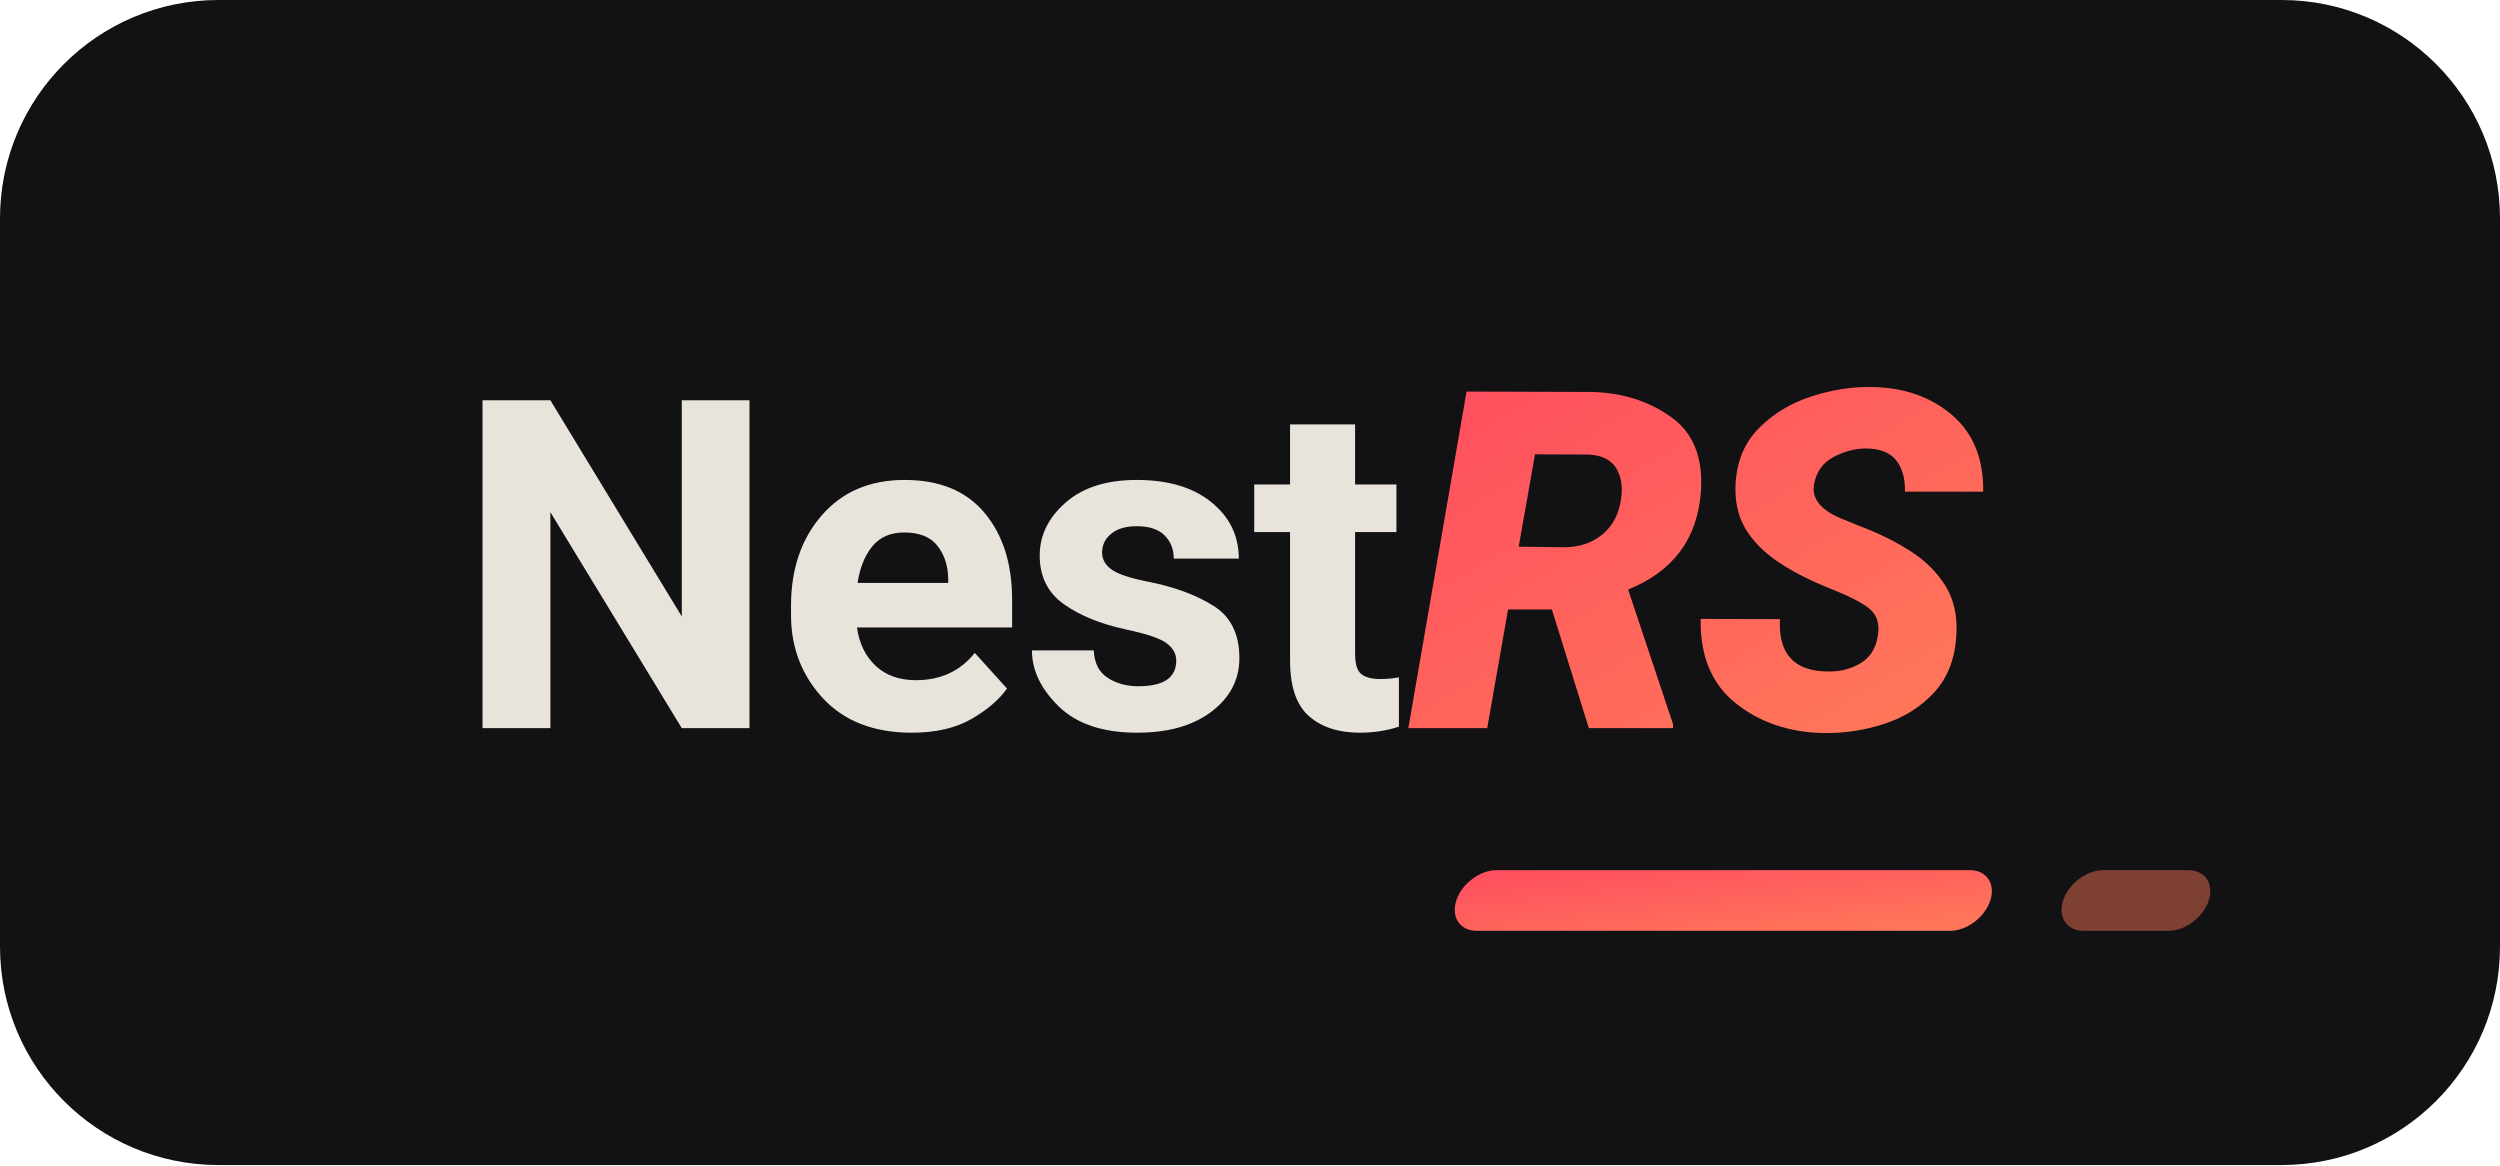
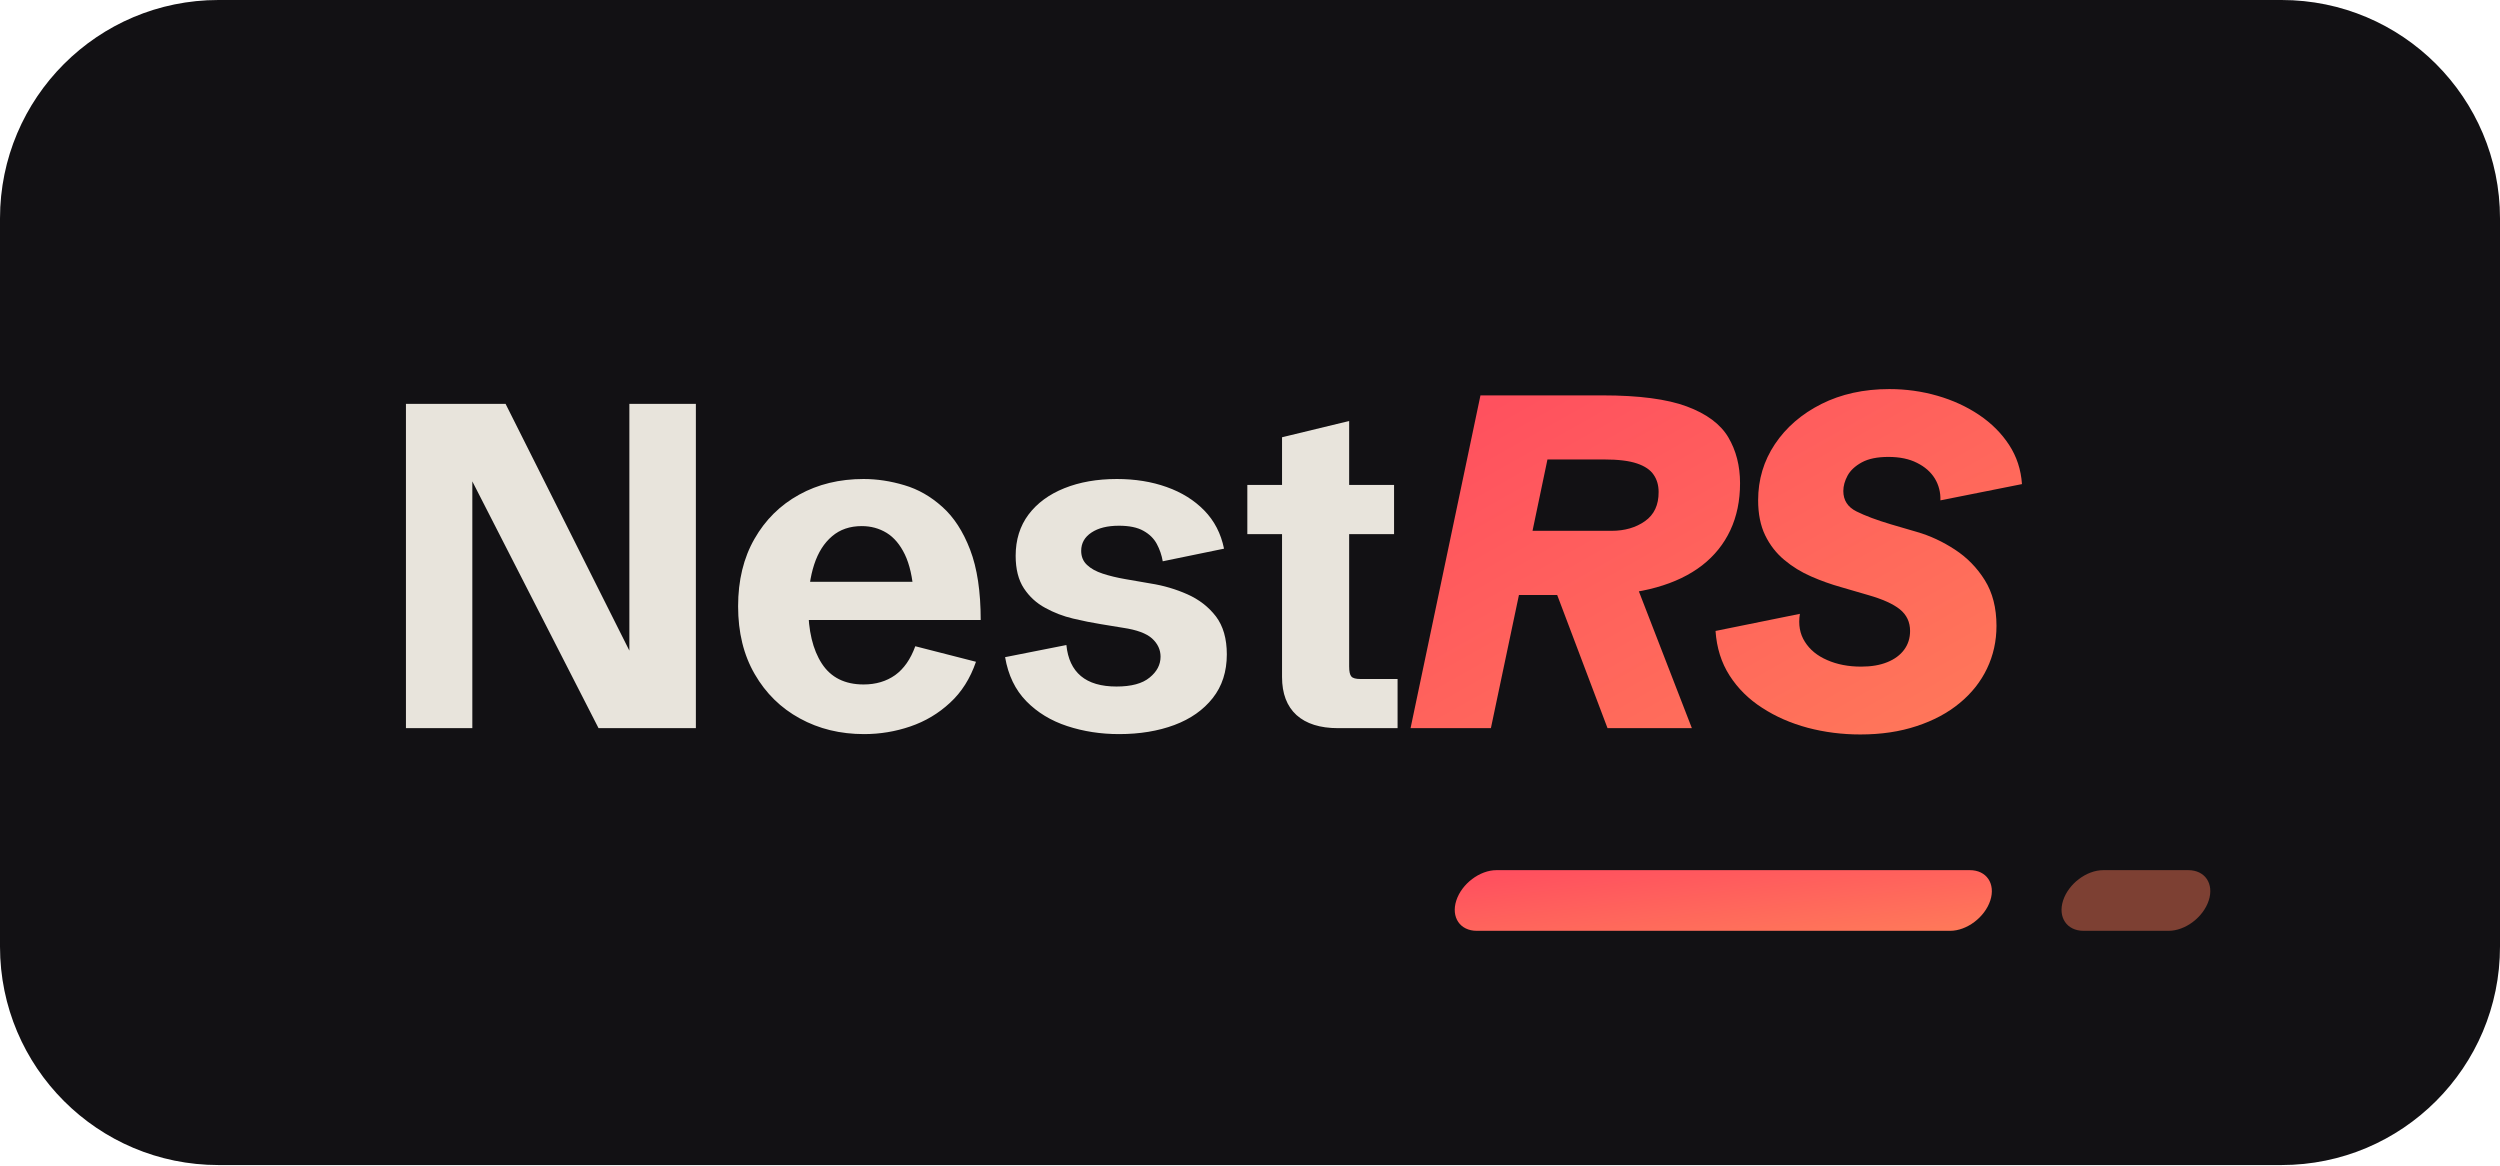
<svg xmlns="http://www.w3.org/2000/svg" viewBox="0 0 206 96" role="img" aria-label="NestRS">
  <defs>
    <linearGradient id="rs-grad" x1="0%" y1="0%" x2="100%" y2="100%">
      <stop offset="0%" stop-color="#ff4d5f" />
      <stop offset="100%" stop-color="#ff7a59" />
    </linearGradient>
  </defs>
  <rect width="206" height="96" rx="18" fill="#121114" />
-   <text x="116" y="60" text-anchor="end" font-family="'Schibsted Grotesk', system-ui, -apple-system, 'Segoe UI', Roboto, Helvetica, Arial, sans-serif" font-size="38" font-weight="700" letter-spacing="-0.38" fill="#e8e4dc">Nest</text>
-   <text x="116" y="60" font-family="'Schibsted Grotesk', system-ui, -apple-system, 'Segoe UI', Roboto, Helvetica, Arial, sans-serif" font-size="39" font-weight="800" font-style="italic" letter-spacing="-1.17" fill="url(#rs-grad)">RS</text>
+   <path d="M33.45 60V33.28H41.66L53.64 57.16L51.86 57.27V33.28H57.34V60H49.32L37.04 35.99L38.92 35.86V60Z M71.2 60.49Q68.26 60.49 65.91 59.2Q63.56 57.92 62.19 55.55Q60.82 53.19 60.82 49.96Q60.82 46.75 62.17 44.4Q63.51 42.05 65.85 40.76Q68.18 39.47 71.16 39.47Q72.82 39.47 74.52 39.98Q76.22 40.48 77.64 41.76Q79.07 43.03 79.94 45.3Q80.81 47.57 80.81 51.09H64.37V47.94H75.88L75.29 48.92Q75.15 46.92 74.56 45.69Q73.97 44.47 73.06 43.91Q72.14 43.35 71.01 43.35Q69.54 43.35 68.56 44.19Q67.58 45.02 67.09 46.51Q66.6 48.01 66.6 49.99Q66.6 52.96 67.72 54.68Q68.84 56.4 71.16 56.4Q72.67 56.4 73.76 55.63Q74.84 54.85 75.42 53.25L80.42 54.53Q79.71 56.6 78.28 57.91Q76.86 59.23 75.01 59.86Q73.17 60.49 71.2 60.49Z M92.21 60.49Q89.95 60.49 87.94 59.83Q85.93 59.17 84.57 57.78Q83.2 56.38 82.82 54.15L87.87 53.15Q88.04 54.85 89.07 55.71Q90.1 56.57 92 56.57Q93.84 56.57 94.73 55.83Q95.63 55.1 95.63 54.11Q95.63 53.25 94.93 52.61Q94.23 51.98 92.54 51.73L90.71 51.43Q89.64 51.26 88.42 50.97Q87.2 50.68 86.13 50.09Q85.05 49.51 84.37 48.48Q83.69 47.45 83.69 45.8Q83.69 43.82 84.75 42.4Q85.81 40.99 87.7 40.23Q89.59 39.47 92.03 39.47Q94.28 39.47 96.13 40.13Q97.99 40.79 99.23 42.06Q100.48 43.34 100.86 45.21L95.81 46.25Q95.68 45.49 95.32 44.82Q94.96 44.15 94.22 43.74Q93.48 43.32 92.2 43.32Q90.78 43.32 89.94 43.88Q89.09 44.44 89.09 45.39Q89.09 46.1 89.57 46.55Q90.04 47 90.87 47.27Q91.69 47.54 92.73 47.72L94.81 48.08Q96.4 48.33 97.84 48.97Q99.28 49.61 100.19 50.79Q101.09 51.98 101.09 53.92Q101.09 56.05 99.93 57.52Q98.77 58.99 96.77 59.74Q94.76 60.49 92.21 60.49Z M110.26 60Q108.03 60 106.83 58.92Q105.64 57.83 105.64 55.79V44.01H102.78V39.96H105.64V36.03L111.17 34.69V39.96H114.87V44.01H111.17V54.92Q111.17 55.54 111.35 55.74Q111.52 55.95 112.1 55.95H115.16V60Z" fill="#e8e4dc" />
+   <path d="M116.23 60 121.99 32.58H132.06Q136.54 32.58 138.99 33.49Q141.44 34.4 142.41 36.03Q143.38 37.67 143.38 39.82Q143.38 41.98 142.58 43.69Q141.78 45.4 140.25 46.59Q138.71 47.78 136.48 48.4Q134.26 49.03 131.38 49.03H125.16L122.85 60ZM132.46 60 127.61 47.17H134.44L139.41 60ZM126.28 43.74H132.79Q134.42 43.74 135.55 42.94Q136.68 42.14 136.67 40.54Q136.67 39.71 136.26 39.12Q135.86 38.52 134.89 38.19Q133.92 37.86 132.19 37.86H127.51Z M153.29 60.52Q151.04 60.52 148.96 59.97Q146.87 59.41 145.21 58.33Q143.54 57.26 142.52 55.67Q141.5 54.08 141.36 51.99L148.31 50.58Q148.1 51.91 148.72 52.88Q149.33 53.86 150.56 54.39Q151.78 54.93 153.36 54.93Q154.62 54.93 155.52 54.56Q156.41 54.2 156.9 53.54Q157.39 52.88 157.39 51.99Q157.39 50.89 156.55 50.21Q155.72 49.54 153.93 49.03L151.7 48.38Q150.45 48.03 149.24 47.5Q148.02 46.97 147.03 46.14Q146.04 45.32 145.45 44.11Q144.87 42.91 144.87 41.22Q144.87 38.67 146.25 36.6Q147.64 34.52 150.08 33.29Q152.53 32.06 155.68 32.06Q157.73 32.06 159.64 32.61Q161.55 33.16 163.08 34.19Q164.61 35.22 165.55 36.66Q166.49 38.1 166.61 39.89L159.89 41.23Q159.92 40.24 159.43 39.43Q158.93 38.62 157.96 38.14Q157 37.65 155.6 37.65Q154.23 37.65 153.41 38.1Q152.59 38.55 152.24 39.19Q151.89 39.84 151.89 40.46Q151.89 41.6 152.97 42.14Q154.05 42.68 155.83 43.21L157.95 43.83Q159.58 44.3 161.09 45.29Q162.59 46.27 163.55 47.81Q164.51 49.35 164.51 51.57Q164.51 53.46 163.73 55.09Q162.95 56.72 161.48 57.93Q160.01 59.15 157.93 59.83Q155.86 60.52 153.29 60.52Z" fill="url(#rs-grad)" />
  <g transform="translate(142.0,74.2)">
    <rect x="-22.0" y="-2.5" width="44.0" height="5.0" rx="2.5" fill="url(#rs-grad)" transform="skewX(-18)" />
  </g>
  <g transform="translate(176.0,74.2)">
    <rect x="-6.0" y="-2.5" width="12.0" height="5.0" rx="2.5" fill="#ff7a59" opacity="0.45" transform="skewX(-18)" />
  </g>
</svg>
